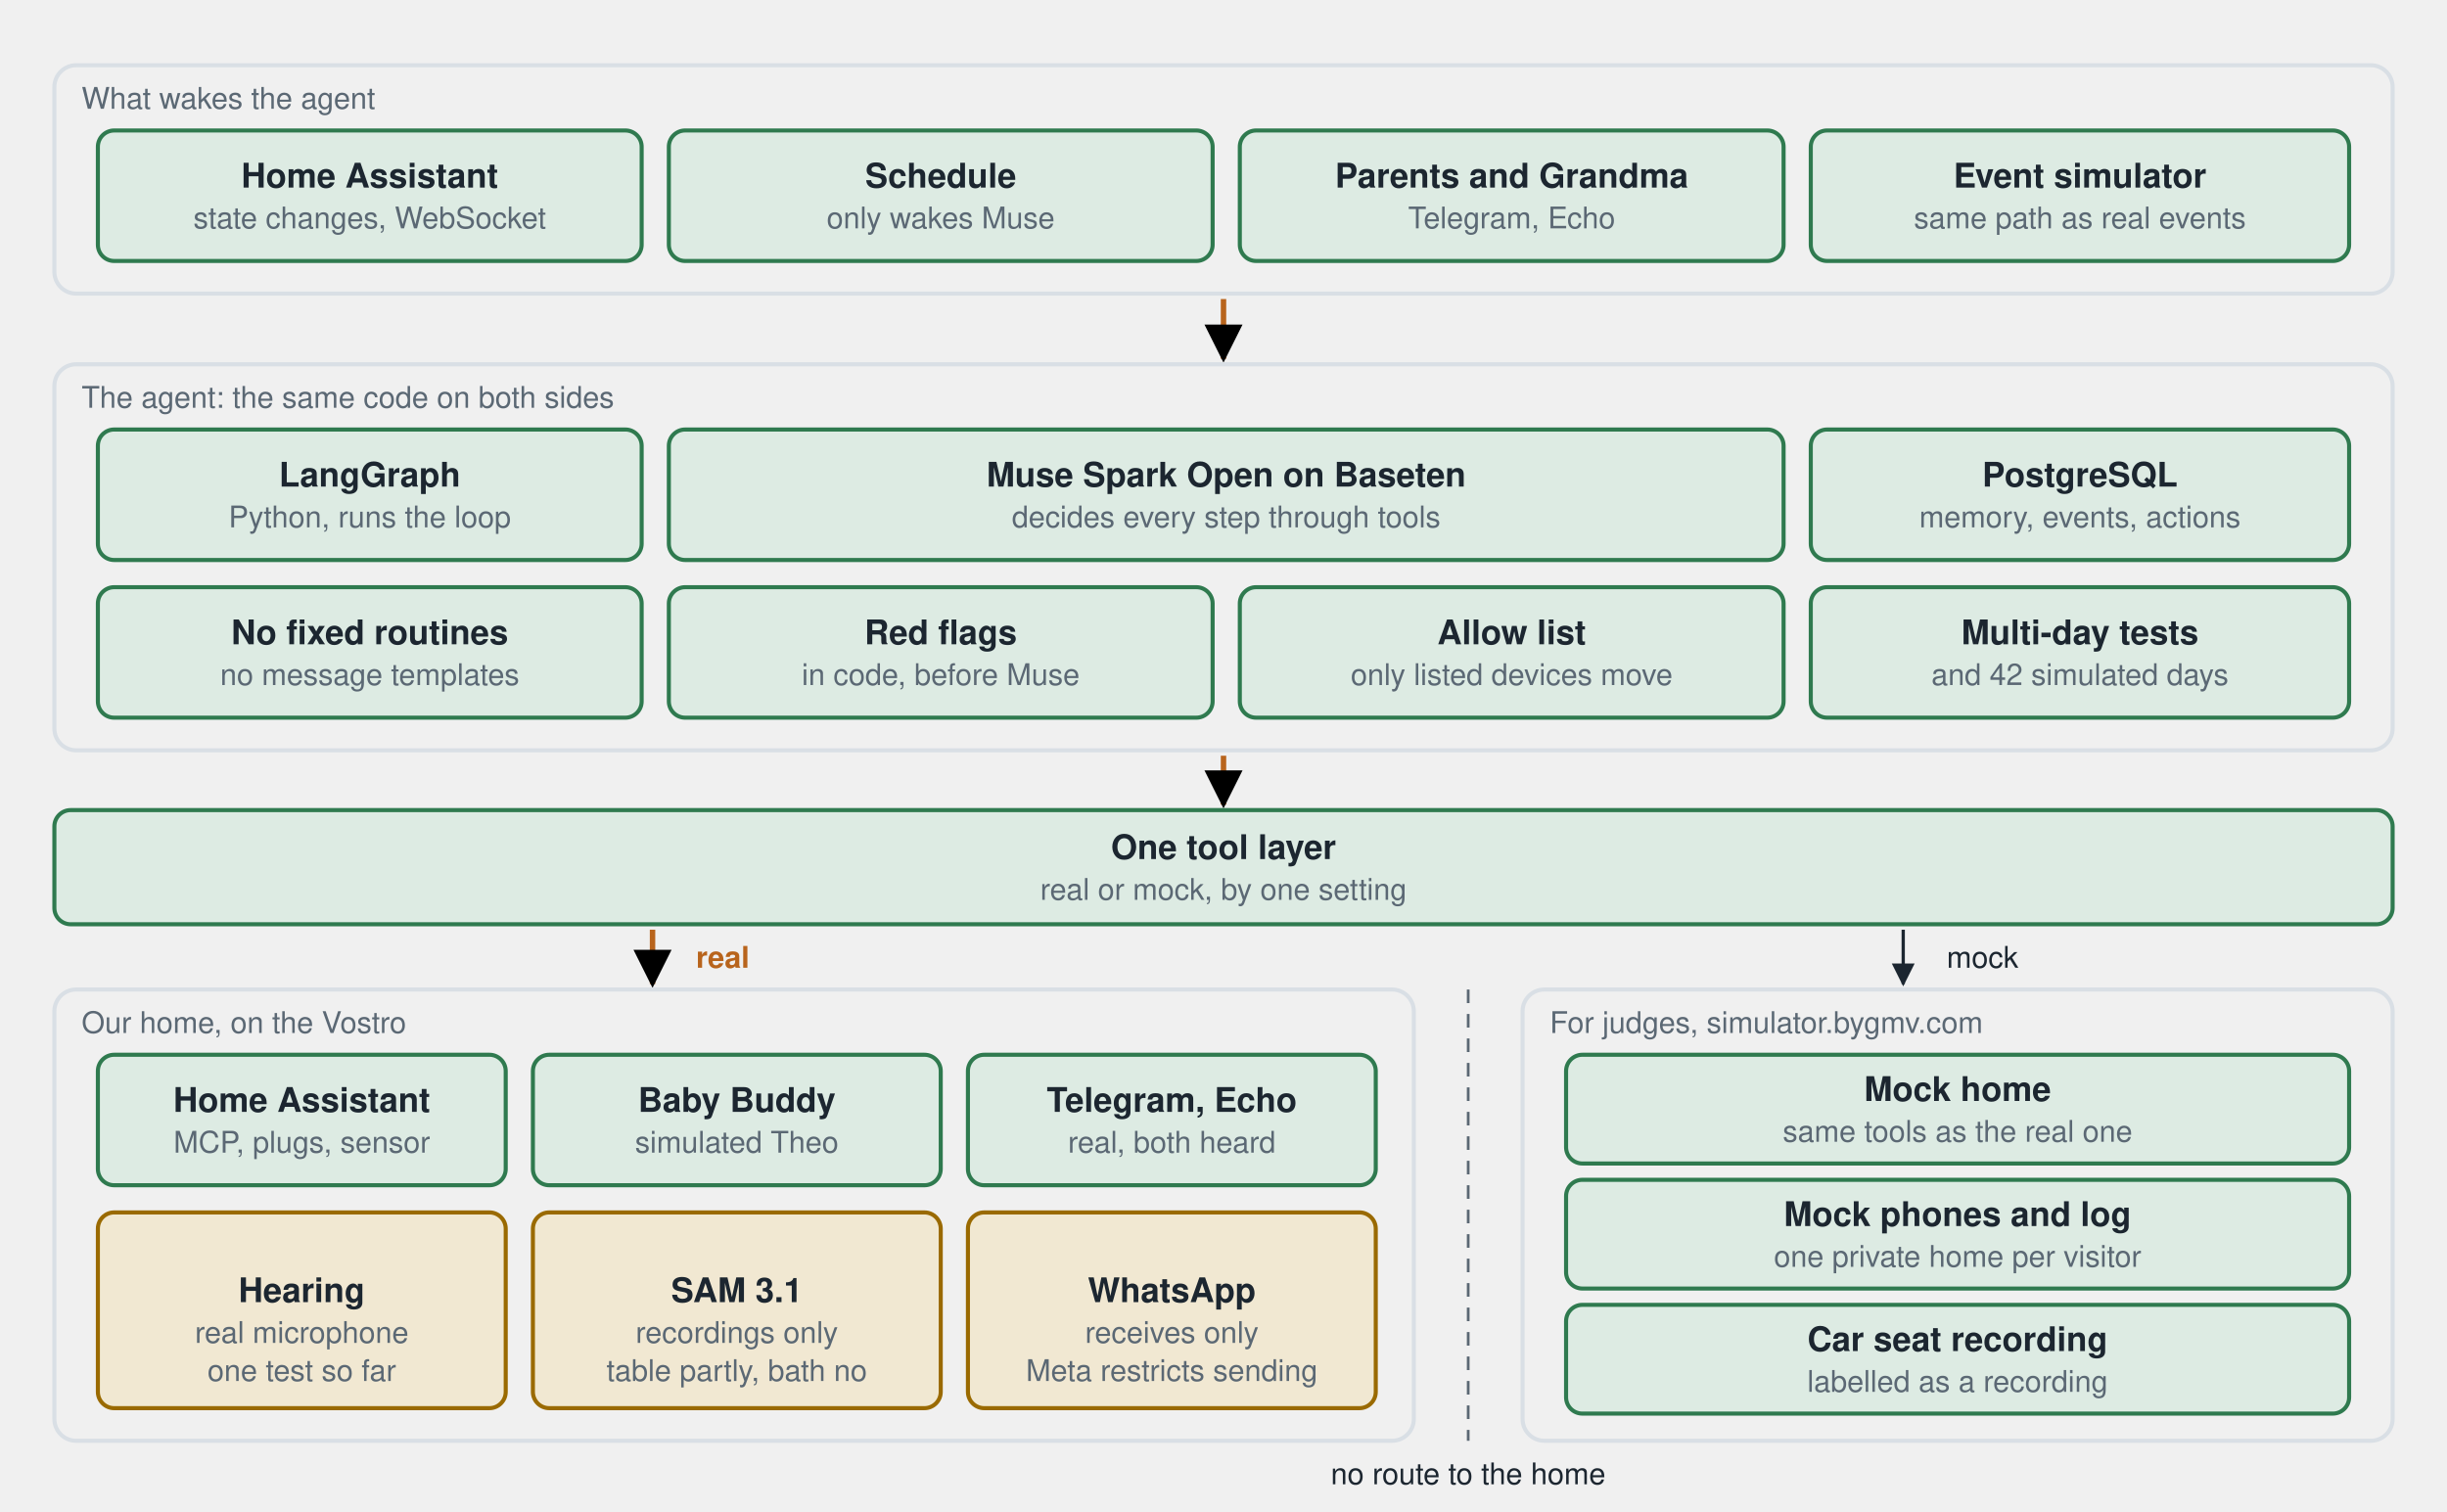
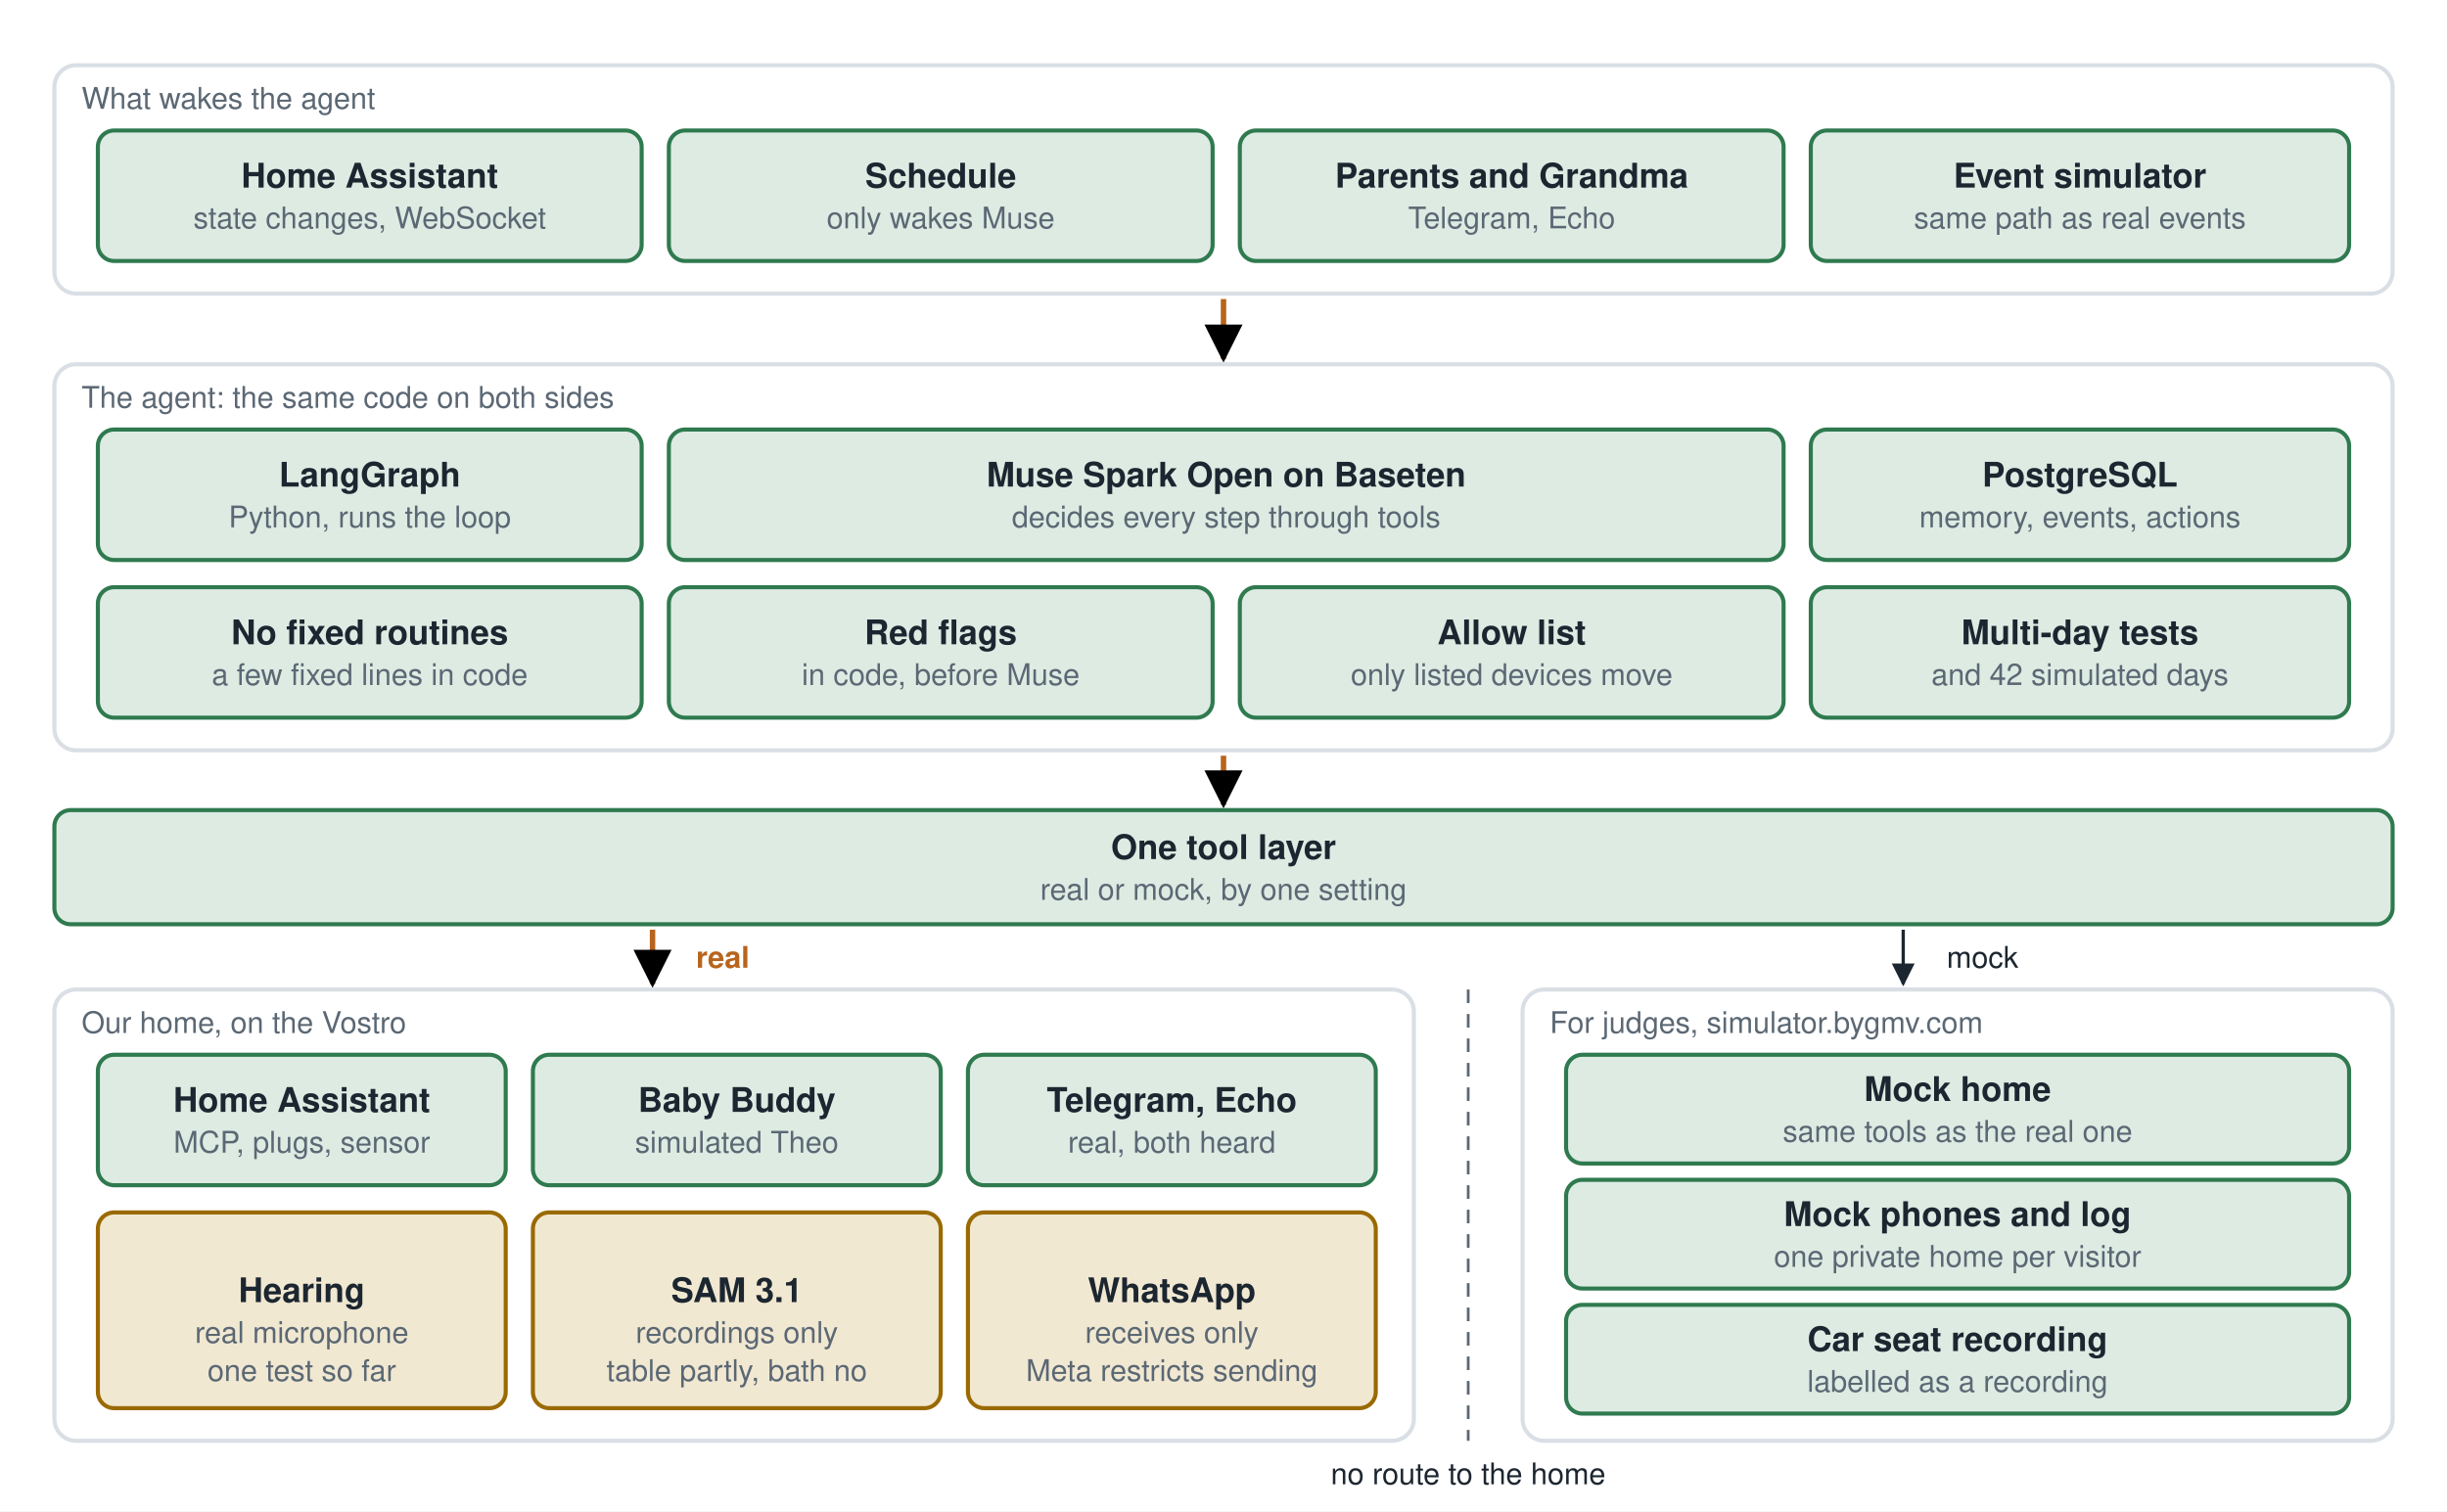
- <svg xmlns="http://www.w3.org/2000/svg" color="#1C2630" style="background:#fff" viewBox="0 0 900 556" role="img" aria-label="All the pieces of the agent, coloured by whether they run today.">
-   <style>text{font-family:Helvetica,Arial,sans-serif;fill:#1C2630}.t{font-size:12.5px;font-weight:600}.s{font-size:11px;fill:#5B6874}.lb{font-size:11px}.lbk{fill:#B8641C;font-weight:600}.zt{font-size:11px;fill:#5B6874}.z{fill:none;stroke:#D9DFE5;stroke-width:1.5}.l{stroke:#1C2630;stroke-width:1.2;fill:none}.lk{stroke:#B8641C;stroke-width:2;fill:none}.ll{stroke:#5B6874}.sd{fill:#DDEBE3;stroke:#2F7A4F;stroke-width:1.5}.sp{fill:#F1E8D2;stroke:#9A6A00;stroke-width:1.5}</style>
+ <svg xmlns="http://www.w3.org/2000/svg" color="#1C2630" viewBox="0 0 900 556" role="img" aria-label="All the pieces of the agent, coloured by whether they run today.">
+   <rect width="900" height="556" fill="#fff" />
  <defs>
    <marker id="a4" viewBox="0 0 10 10" refX="9" refY="5" markerWidth="7" markerHeight="7" orient="auto-start-reverse">
      <path d="M0 0L10 5L0 10z" fill="currentColor" />
    </marker>
    <marker id="a4k" viewBox="0 0 10 10" refX="9" refY="5" markerWidth="7" markerHeight="7" orient="auto-start-reverse">
-       <path class="kf" d="M0 0L10 5L0 10z" />
+       <path d="M0 0L10 5L0 10z" />
    </marker>
  </defs>
-   <rect class="z" x="20" y="24" width="860" height="84" rx="8" />
-   <text class="zt" x="30" y="40">What wakes the agent</text>
-   <rect class="sd" x="36" y="48" width="200" height="48" rx="6" />
-   <text class="t" x="136.0" y="69.0" text-anchor="middle">Home Assistant</text>
-   <text class="s" x="136.0" y="84.0" text-anchor="middle">state changes, WebSocket</text>
-   <rect class="sd" x="246" y="48" width="200" height="48" rx="6" />
-   <text class="t" x="346.0" y="69.0" text-anchor="middle">Schedule</text>
-   <text class="s" x="346.0" y="84.0" text-anchor="middle">only wakes Muse</text>
-   <rect class="sd" x="456" y="48" width="200" height="48" rx="6" />
-   <text class="t" x="556.0" y="69.0" text-anchor="middle">Parents and Grandma</text>
-   <text class="s" x="556.0" y="84.0" text-anchor="middle">Telegram, Echo</text>
-   <rect class="sd" x="666" y="48" width="198" height="48" rx="6" />
-   <text class="t" x="765.0" y="69.0" text-anchor="middle">Event simulator</text>
-   <text class="s" x="765.0" y="84.0" text-anchor="middle">same path as real events</text>
-   <line class="lk" x1="450" y1="110" x2="450" y2="132" marker-end="url(#a4k)" />
-   <rect class="z" x="20" y="134" width="860" height="142" rx="8" />
-   <text class="zt" x="30" y="150">The agent: the same code on both sides</text>
-   <rect class="sd" x="36" y="158" width="200" height="48" rx="6" />
-   <text class="t" x="136.0" y="179.0" text-anchor="middle">LangGraph</text>
-   <text class="s" x="136.0" y="194.0" text-anchor="middle">Python, runs the loop</text>
-   <rect class="sd" x="246" y="158" width="410" height="48" rx="6" />
-   <text class="t" x="451.0" y="179.0" text-anchor="middle">Muse Spark Open on Baseten</text>
-   <text class="s" x="451.0" y="194.0" text-anchor="middle">decides every step through tools</text>
-   <rect class="sd" x="666" y="158" width="198" height="48" rx="6" />
-   <text class="t" x="765.0" y="179.0" text-anchor="middle">PostgreSQL</text>
-   <text class="s" x="765.0" y="194.0" text-anchor="middle">memory, events, actions</text>
-   <rect class="sd" x="36" y="216" width="200" height="48" rx="6" />
-   <text class="t" x="136.0" y="237.0" text-anchor="middle">No fixed routines</text>
-   <text class="s" x="136.0" y="252.0" text-anchor="middle">no message templates</text>
-   <rect class="sd" x="246" y="216" width="200" height="48" rx="6" />
-   <text class="t" x="346.0" y="237.0" text-anchor="middle">Red flags</text>
-   <text class="s" x="346.0" y="252.0" text-anchor="middle">in code, before Muse</text>
-   <rect class="sd" x="456" y="216" width="200" height="48" rx="6" />
-   <text class="t" x="556.0" y="237.0" text-anchor="middle">Allow list</text>
-   <text class="s" x="556.0" y="252.0" text-anchor="middle">only listed devices move</text>
-   <rect class="sd" x="666" y="216" width="198" height="48" rx="6" />
-   <text class="t" x="765.0" y="237.0" text-anchor="middle">Multi-day tests</text>
-   <text class="s" x="765.0" y="252.0" text-anchor="middle">and 42 simulated days</text>
-   <line class="lk" x1="450" y1="278" x2="450" y2="296" marker-end="url(#a4k)" />
-   <rect class="sd" x="20" y="298" width="860" height="42" rx="6" />
-   <text class="t" x="450.0" y="316.0" text-anchor="middle">One tool layer</text>
-   <text class="s" x="450.0" y="331.0" text-anchor="middle">real or mock, by one setting</text>
-   <line class="lk" x1="240" y1="342" x2="240" y2="362" marker-end="url(#a4k)" />
-   <text class="lb lbk" x="256" y="356" text-anchor="start">real</text>
-   <line class="l" x1="700" y1="342" x2="700" y2="362" marker-end="url(#a4)" />
-   <text class="lb" x="716" y="356" text-anchor="start">mock</text>
-   <rect class="z" x="20" y="364" width="500" height="166" rx="8" />
-   <text class="zt" x="30" y="380">Our home, on the Vostro</text>
-   <rect class="sd" x="36" y="388" width="150" height="48" rx="6" />
-   <text class="t" x="111.0" y="409.0" text-anchor="middle">Home Assistant</text>
-   <text class="s" x="111.0" y="424.0" text-anchor="middle">MCP, plugs, sensor</text>
-   <rect class="sd" x="196" y="388" width="150" height="48" rx="6" />
-   <text class="t" x="271.0" y="409.0" text-anchor="middle">Baby Buddy</text>
-   <text class="s" x="271.0" y="424.0" text-anchor="middle">simulated Theo</text>
-   <rect class="sd" x="356" y="388" width="150" height="48" rx="6" />
-   <text class="t" x="431.0" y="409.0" text-anchor="middle">Telegram, Echo</text>
-   <text class="s" x="431.0" y="424.0" text-anchor="middle">real, both heard</text>
-   <rect class="sp" x="36" y="446" width="150" height="72" rx="6" />
-   <text class="t" x="111.0" y="479.0" text-anchor="middle">Hearing</text>
-   <text class="s" x="111.0" y="494.0" text-anchor="middle">real microphone</text>
-   <text class="s" x="111" y="508" text-anchor="middle">one test so far</text>
-   <rect class="sp" x="196" y="446" width="150" height="72" rx="6" />
-   <text class="t" x="271.0" y="479.0" text-anchor="middle">SAM 3.1</text>
-   <text class="s" x="271.0" y="494.0" text-anchor="middle">recordings only</text>
-   <text class="s" x="271" y="508" text-anchor="middle">table partly, bath no</text>
-   <rect class="sp" x="356" y="446" width="150" height="72" rx="6" />
-   <text class="t" x="431.0" y="479.0" text-anchor="middle">WhatsApp</text>
-   <text class="s" x="431.0" y="494.0" text-anchor="middle">receives only</text>
-   <text class="s" x="431" y="508" text-anchor="middle">Meta restricts sending</text>
-   <rect class="z" x="560" y="364" width="320" height="166" rx="8" />
-   <text class="zt" x="570" y="380">For judges, simulator.bygmv.com</text>
-   <rect class="sd" x="576" y="388" width="288" height="40" rx="6" />
-   <text class="t" x="720.0" y="405.0" text-anchor="middle">Mock home</text>
-   <text class="s" x="720.0" y="420.0" text-anchor="middle">same tools as the real one</text>
-   <rect class="sd" x="576" y="434" width="288" height="40" rx="6" />
-   <text class="t" x="720.0" y="451.0" text-anchor="middle">Mock phones and log</text>
-   <text class="s" x="720.0" y="466.0" text-anchor="middle">one private home per visitor</text>
-   <rect class="sd" x="576" y="480" width="288" height="40" rx="6" />
-   <text class="t" x="720.0" y="497.0" text-anchor="middle">Car seat recording</text>
-   <text class="s" x="720.0" y="512.0" text-anchor="middle">labelled as a recording</text>
-   <line class="ll" x1="540" y1="364" x2="540" y2="530" stroke-dasharray="5 4" />
-   <text class="lb" x="540" y="546" text-anchor="middle">no route to the home</text>
+   <rect x="20" y="24" width="860" height="84" rx="8" fill="none" stroke="#D9DFE5" stroke-width="1.5" />
+   <text x="30" y="40" font-family="Helvetica,Arial,sans-serif" fill="#5B6874" font-size="11">What wakes the agent</text>
+   <rect x="36" y="48" width="200" height="48" rx="6" fill="#DDEBE3" stroke="#2F7A4F" stroke-width="1.5" />
+   <text x="136.0" y="69.0" text-anchor="middle" font-family="Helvetica,Arial,sans-serif" fill="#1C2630" font-size="12.5" font-weight="600">Home Assistant</text>
+   <text x="136.0" y="84.0" text-anchor="middle" font-family="Helvetica,Arial,sans-serif" fill="#5B6874" font-size="11">state changes, WebSocket</text>
+   <rect x="246" y="48" width="200" height="48" rx="6" fill="#DDEBE3" stroke="#2F7A4F" stroke-width="1.5" />
+   <text x="346.0" y="69.0" text-anchor="middle" font-family="Helvetica,Arial,sans-serif" fill="#1C2630" font-size="12.5" font-weight="600">Schedule</text>
+   <text x="346.0" y="84.0" text-anchor="middle" font-family="Helvetica,Arial,sans-serif" fill="#5B6874" font-size="11">only wakes Muse</text>
+   <rect x="456" y="48" width="200" height="48" rx="6" fill="#DDEBE3" stroke="#2F7A4F" stroke-width="1.5" />
+   <text x="556.0" y="69.0" text-anchor="middle" font-family="Helvetica,Arial,sans-serif" fill="#1C2630" font-size="12.5" font-weight="600">Parents and Grandma</text>
+   <text x="556.0" y="84.0" text-anchor="middle" font-family="Helvetica,Arial,sans-serif" fill="#5B6874" font-size="11">Telegram, Echo</text>
+   <rect x="666" y="48" width="198" height="48" rx="6" fill="#DDEBE3" stroke="#2F7A4F" stroke-width="1.5" />
+   <text x="765.0" y="69.0" text-anchor="middle" font-family="Helvetica,Arial,sans-serif" fill="#1C2630" font-size="12.5" font-weight="600">Event simulator</text>
+   <text x="765.0" y="84.0" text-anchor="middle" font-family="Helvetica,Arial,sans-serif" fill="#5B6874" font-size="11">same path as real events</text>
+   <line x1="450" y1="110" x2="450" y2="132" marker-end="url(#a4k)" stroke="#B8641C" stroke-width="2" fill="none" />
+   <rect x="20" y="134" width="860" height="142" rx="8" fill="none" stroke="#D9DFE5" stroke-width="1.5" />
+   <text x="30" y="150" font-family="Helvetica,Arial,sans-serif" fill="#5B6874" font-size="11">The agent: the same code on both sides</text>
+   <rect x="36" y="158" width="200" height="48" rx="6" fill="#DDEBE3" stroke="#2F7A4F" stroke-width="1.5" />
+   <text x="136.0" y="179.0" text-anchor="middle" font-family="Helvetica,Arial,sans-serif" fill="#1C2630" font-size="12.5" font-weight="600">LangGraph</text>
+   <text x="136.0" y="194.0" text-anchor="middle" font-family="Helvetica,Arial,sans-serif" fill="#5B6874" font-size="11">Python, runs the loop</text>
+   <rect x="246" y="158" width="410" height="48" rx="6" fill="#DDEBE3" stroke="#2F7A4F" stroke-width="1.5" />
+   <text x="451.0" y="179.0" text-anchor="middle" font-family="Helvetica,Arial,sans-serif" fill="#1C2630" font-size="12.5" font-weight="600">Muse Spark Open on Baseten</text>
+   <text x="451.0" y="194.0" text-anchor="middle" font-family="Helvetica,Arial,sans-serif" fill="#5B6874" font-size="11">decides every step through tools</text>
+   <rect x="666" y="158" width="198" height="48" rx="6" fill="#DDEBE3" stroke="#2F7A4F" stroke-width="1.5" />
+   <text x="765.0" y="179.0" text-anchor="middle" font-family="Helvetica,Arial,sans-serif" fill="#1C2630" font-size="12.5" font-weight="600">PostgreSQL</text>
+   <text x="765.0" y="194.0" text-anchor="middle" font-family="Helvetica,Arial,sans-serif" fill="#5B6874" font-size="11">memory, events, actions</text>
+   <rect x="36" y="216" width="200" height="48" rx="6" fill="#DDEBE3" stroke="#2F7A4F" stroke-width="1.5" />
+   <text x="136.0" y="237.0" text-anchor="middle" font-family="Helvetica,Arial,sans-serif" fill="#1C2630" font-size="12.5" font-weight="600">No fixed routines</text>
+   <text x="136.0" y="252.0" text-anchor="middle" font-family="Helvetica,Arial,sans-serif" fill="#5B6874" font-size="11">a few fixed lines in code</text>
+   <rect x="246" y="216" width="200" height="48" rx="6" fill="#DDEBE3" stroke="#2F7A4F" stroke-width="1.5" />
+   <text x="346.0" y="237.0" text-anchor="middle" font-family="Helvetica,Arial,sans-serif" fill="#1C2630" font-size="12.5" font-weight="600">Red flags</text>
+   <text x="346.0" y="252.0" text-anchor="middle" font-family="Helvetica,Arial,sans-serif" fill="#5B6874" font-size="11">in code, before Muse</text>
+   <rect x="456" y="216" width="200" height="48" rx="6" fill="#DDEBE3" stroke="#2F7A4F" stroke-width="1.5" />
+   <text x="556.0" y="237.0" text-anchor="middle" font-family="Helvetica,Arial,sans-serif" fill="#1C2630" font-size="12.5" font-weight="600">Allow list</text>
+   <text x="556.0" y="252.0" text-anchor="middle" font-family="Helvetica,Arial,sans-serif" fill="#5B6874" font-size="11">only listed devices move</text>
+   <rect x="666" y="216" width="198" height="48" rx="6" fill="#DDEBE3" stroke="#2F7A4F" stroke-width="1.5" />
+   <text x="765.0" y="237.0" text-anchor="middle" font-family="Helvetica,Arial,sans-serif" fill="#1C2630" font-size="12.5" font-weight="600">Multi-day tests</text>
+   <text x="765.0" y="252.0" text-anchor="middle" font-family="Helvetica,Arial,sans-serif" fill="#5B6874" font-size="11">and 42 simulated days</text>
+   <line x1="450" y1="278" x2="450" y2="296" marker-end="url(#a4k)" stroke="#B8641C" stroke-width="2" fill="none" />
+   <rect x="20" y="298" width="860" height="42" rx="6" fill="#DDEBE3" stroke="#2F7A4F" stroke-width="1.5" />
+   <text x="450.0" y="316.0" text-anchor="middle" font-family="Helvetica,Arial,sans-serif" fill="#1C2630" font-size="12.5" font-weight="600">One tool layer</text>
+   <text x="450.0" y="331.0" text-anchor="middle" font-family="Helvetica,Arial,sans-serif" fill="#5B6874" font-size="11">real or mock, by one setting</text>
+   <line x1="240" y1="342" x2="240" y2="362" marker-end="url(#a4k)" stroke="#B8641C" stroke-width="2" fill="none" />
+   <text x="256" y="356" text-anchor="start" font-family="Helvetica,Arial,sans-serif" fill="#B8641C" font-size="11" font-weight="600">real</text>
+   <line x1="700" y1="342" x2="700" y2="362" marker-end="url(#a4)" stroke="#1C2630" stroke-width="1.2" fill="none" />
+   <text x="716" y="356" text-anchor="start" font-family="Helvetica,Arial,sans-serif" fill="#1C2630" font-size="11">mock</text>
+   <rect x="20" y="364" width="500" height="166" rx="8" fill="none" stroke="#D9DFE5" stroke-width="1.5" />
+   <text x="30" y="380" font-family="Helvetica,Arial,sans-serif" fill="#5B6874" font-size="11">Our home, on the Vostro</text>
+   <rect x="36" y="388" width="150" height="48" rx="6" fill="#DDEBE3" stroke="#2F7A4F" stroke-width="1.5" />
+   <text x="111.0" y="409.0" text-anchor="middle" font-family="Helvetica,Arial,sans-serif" fill="#1C2630" font-size="12.5" font-weight="600">Home Assistant</text>
+   <text x="111.0" y="424.0" text-anchor="middle" font-family="Helvetica,Arial,sans-serif" fill="#5B6874" font-size="11">MCP, plugs, sensor</text>
+   <rect x="196" y="388" width="150" height="48" rx="6" fill="#DDEBE3" stroke="#2F7A4F" stroke-width="1.5" />
+   <text x="271.0" y="409.0" text-anchor="middle" font-family="Helvetica,Arial,sans-serif" fill="#1C2630" font-size="12.5" font-weight="600">Baby Buddy</text>
+   <text x="271.0" y="424.0" text-anchor="middle" font-family="Helvetica,Arial,sans-serif" fill="#5B6874" font-size="11">simulated Theo</text>
+   <rect x="356" y="388" width="150" height="48" rx="6" fill="#DDEBE3" stroke="#2F7A4F" stroke-width="1.5" />
+   <text x="431.0" y="409.0" text-anchor="middle" font-family="Helvetica,Arial,sans-serif" fill="#1C2630" font-size="12.5" font-weight="600">Telegram, Echo</text>
+   <text x="431.0" y="424.0" text-anchor="middle" font-family="Helvetica,Arial,sans-serif" fill="#5B6874" font-size="11">real, both heard</text>
+   <rect x="36" y="446" width="150" height="72" rx="6" fill="#F1E8D2" stroke="#9A6A00" stroke-width="1.5" />
+   <text x="111.0" y="479.0" text-anchor="middle" font-family="Helvetica,Arial,sans-serif" fill="#1C2630" font-size="12.5" font-weight="600">Hearing</text>
+   <text x="111.0" y="494.0" text-anchor="middle" font-family="Helvetica,Arial,sans-serif" fill="#5B6874" font-size="11">real microphone</text>
+   <text x="111" y="508" text-anchor="middle" font-family="Helvetica,Arial,sans-serif" fill="#5B6874" font-size="11">one test so far</text>
+   <rect x="196" y="446" width="150" height="72" rx="6" fill="#F1E8D2" stroke="#9A6A00" stroke-width="1.5" />
+   <text x="271.0" y="479.0" text-anchor="middle" font-family="Helvetica,Arial,sans-serif" fill="#1C2630" font-size="12.5" font-weight="600">SAM 3.1</text>
+   <text x="271.0" y="494.0" text-anchor="middle" font-family="Helvetica,Arial,sans-serif" fill="#5B6874" font-size="11">recordings only</text>
+   <text x="271" y="508" text-anchor="middle" font-family="Helvetica,Arial,sans-serif" fill="#5B6874" font-size="11">table partly, bath no</text>
+   <rect x="356" y="446" width="150" height="72" rx="6" fill="#F1E8D2" stroke="#9A6A00" stroke-width="1.5" />
+   <text x="431.0" y="479.0" text-anchor="middle" font-family="Helvetica,Arial,sans-serif" fill="#1C2630" font-size="12.5" font-weight="600">WhatsApp</text>
+   <text x="431.0" y="494.0" text-anchor="middle" font-family="Helvetica,Arial,sans-serif" fill="#5B6874" font-size="11">receives only</text>
+   <text x="431" y="508" text-anchor="middle" font-family="Helvetica,Arial,sans-serif" fill="#5B6874" font-size="11">Meta restricts sending</text>
+   <rect x="560" y="364" width="320" height="166" rx="8" fill="none" stroke="#D9DFE5" stroke-width="1.5" />
+   <text x="570" y="380" font-family="Helvetica,Arial,sans-serif" fill="#5B6874" font-size="11">For judges, simulator.bygmv.com</text>
+   <rect x="576" y="388" width="288" height="40" rx="6" fill="#DDEBE3" stroke="#2F7A4F" stroke-width="1.5" />
+   <text x="720.0" y="405.0" text-anchor="middle" font-family="Helvetica,Arial,sans-serif" fill="#1C2630" font-size="12.5" font-weight="600">Mock home</text>
+   <text x="720.0" y="420.0" text-anchor="middle" font-family="Helvetica,Arial,sans-serif" fill="#5B6874" font-size="11">same tools as the real one</text>
+   <rect x="576" y="434" width="288" height="40" rx="6" fill="#DDEBE3" stroke="#2F7A4F" stroke-width="1.5" />
+   <text x="720.0" y="451.0" text-anchor="middle" font-family="Helvetica,Arial,sans-serif" fill="#1C2630" font-size="12.5" font-weight="600">Mock phones and log</text>
+   <text x="720.0" y="466.0" text-anchor="middle" font-family="Helvetica,Arial,sans-serif" fill="#5B6874" font-size="11">one private home per visitor</text>
+   <rect x="576" y="480" width="288" height="40" rx="6" fill="#DDEBE3" stroke="#2F7A4F" stroke-width="1.5" />
+   <text x="720.0" y="497.0" text-anchor="middle" font-family="Helvetica,Arial,sans-serif" fill="#1C2630" font-size="12.5" font-weight="600">Car seat recording</text>
+   <text x="720.0" y="512.0" text-anchor="middle" font-family="Helvetica,Arial,sans-serif" fill="#5B6874" font-size="11">labelled as a recording</text>
+   <line x1="540" y1="364" x2="540" y2="530" stroke-dasharray="5 4" stroke="#5B6874" />
+   <text x="540" y="546" text-anchor="middle" font-family="Helvetica,Arial,sans-serif" fill="#1C2630" font-size="11">no route to the home</text>
</svg>
